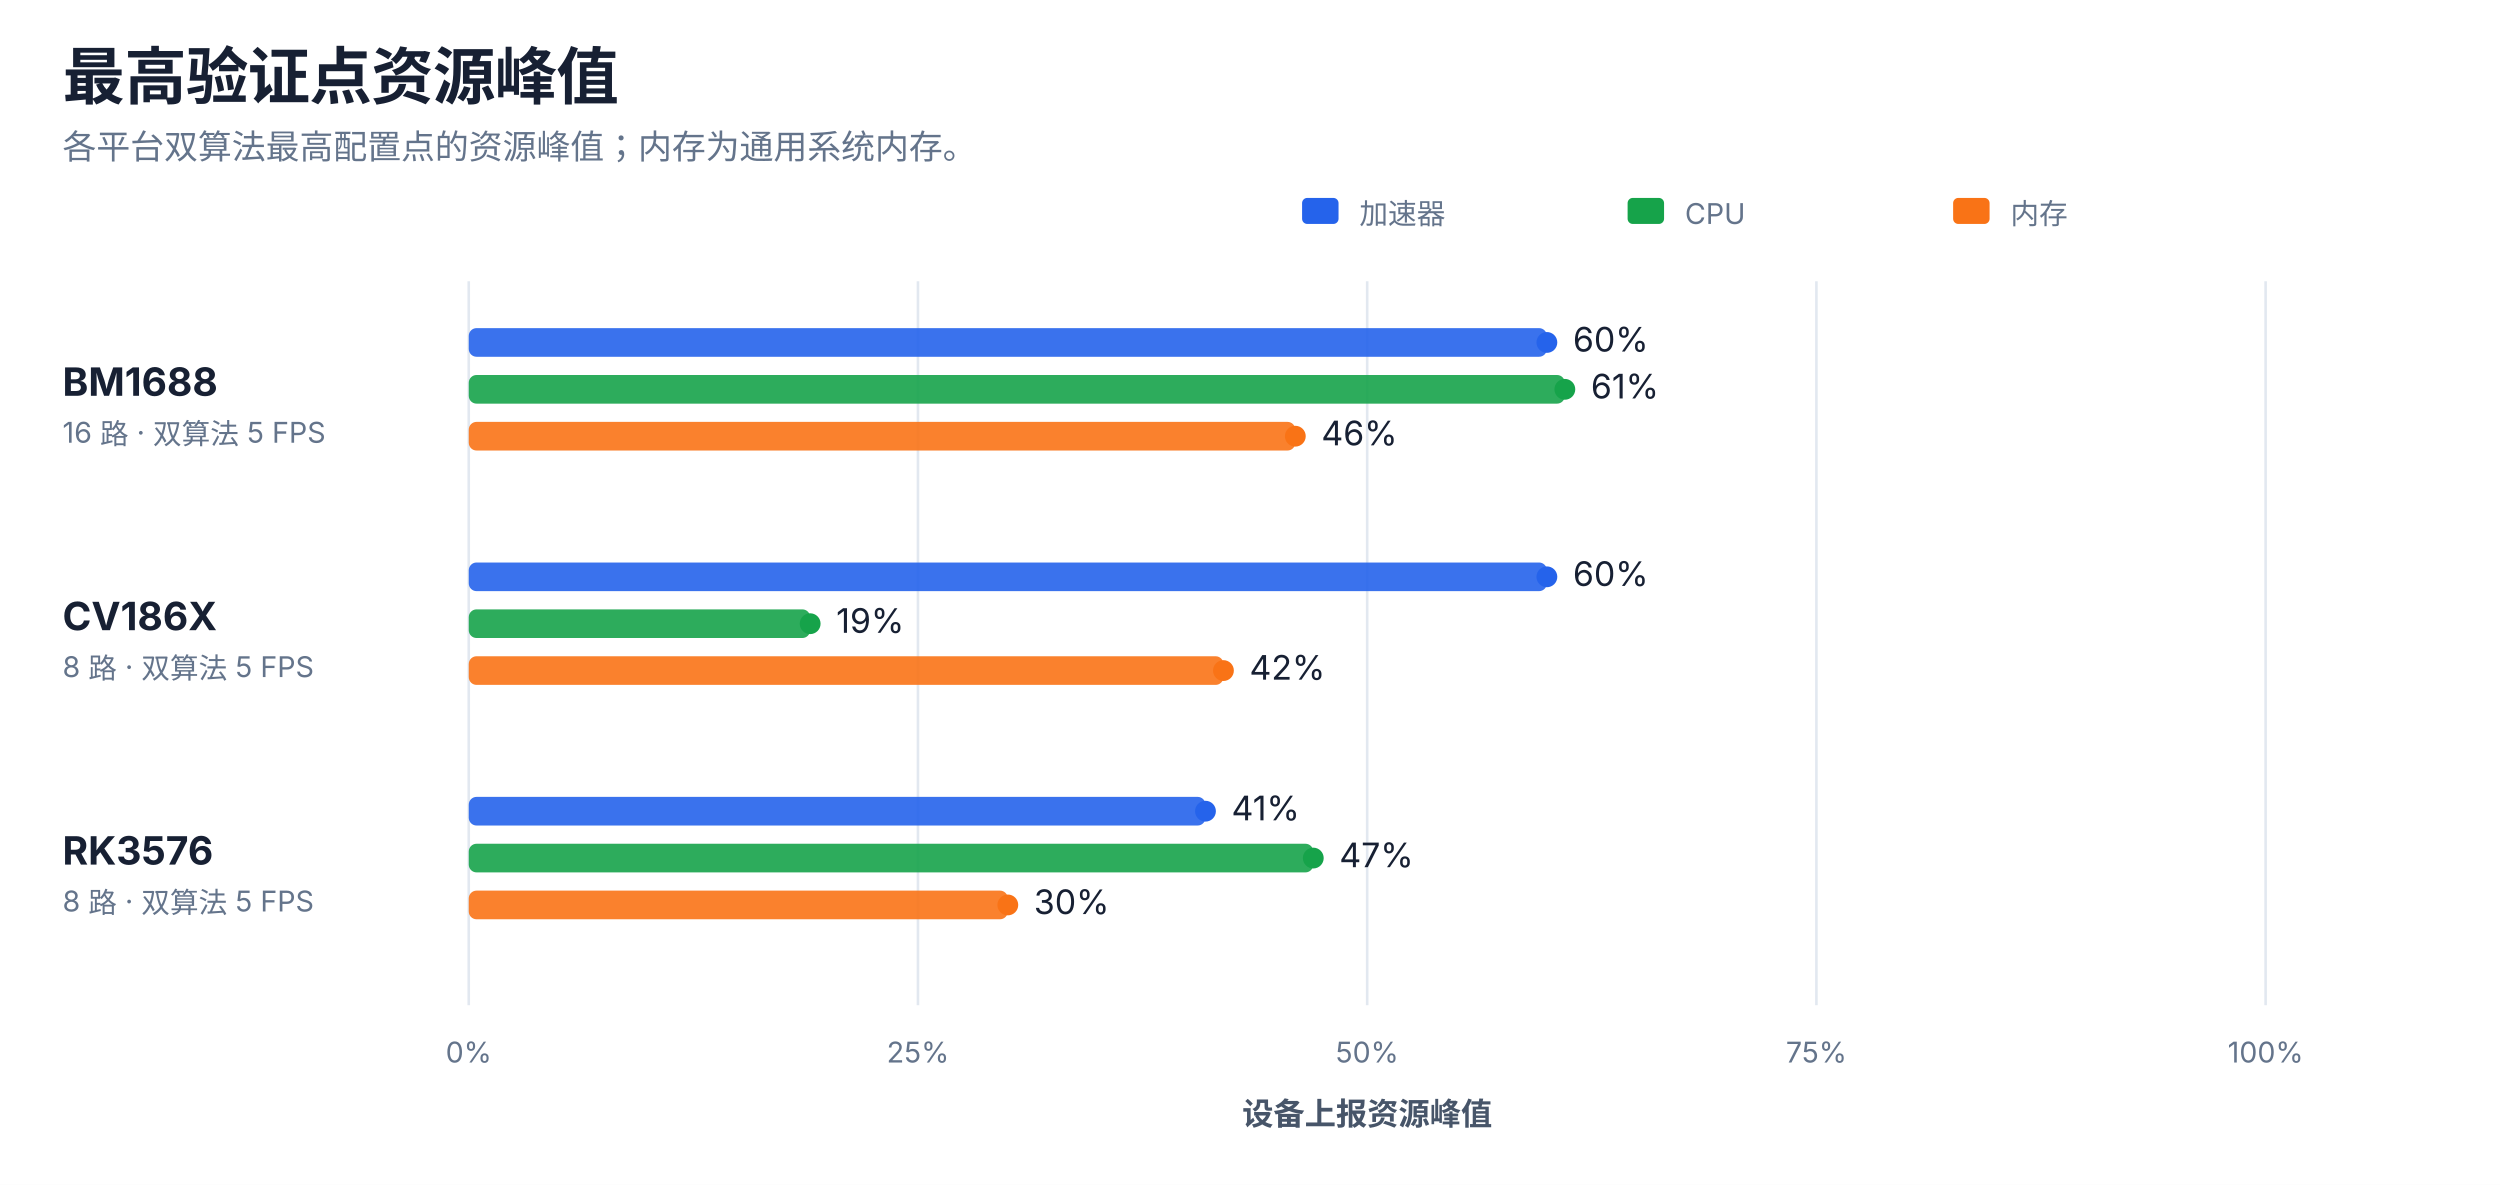
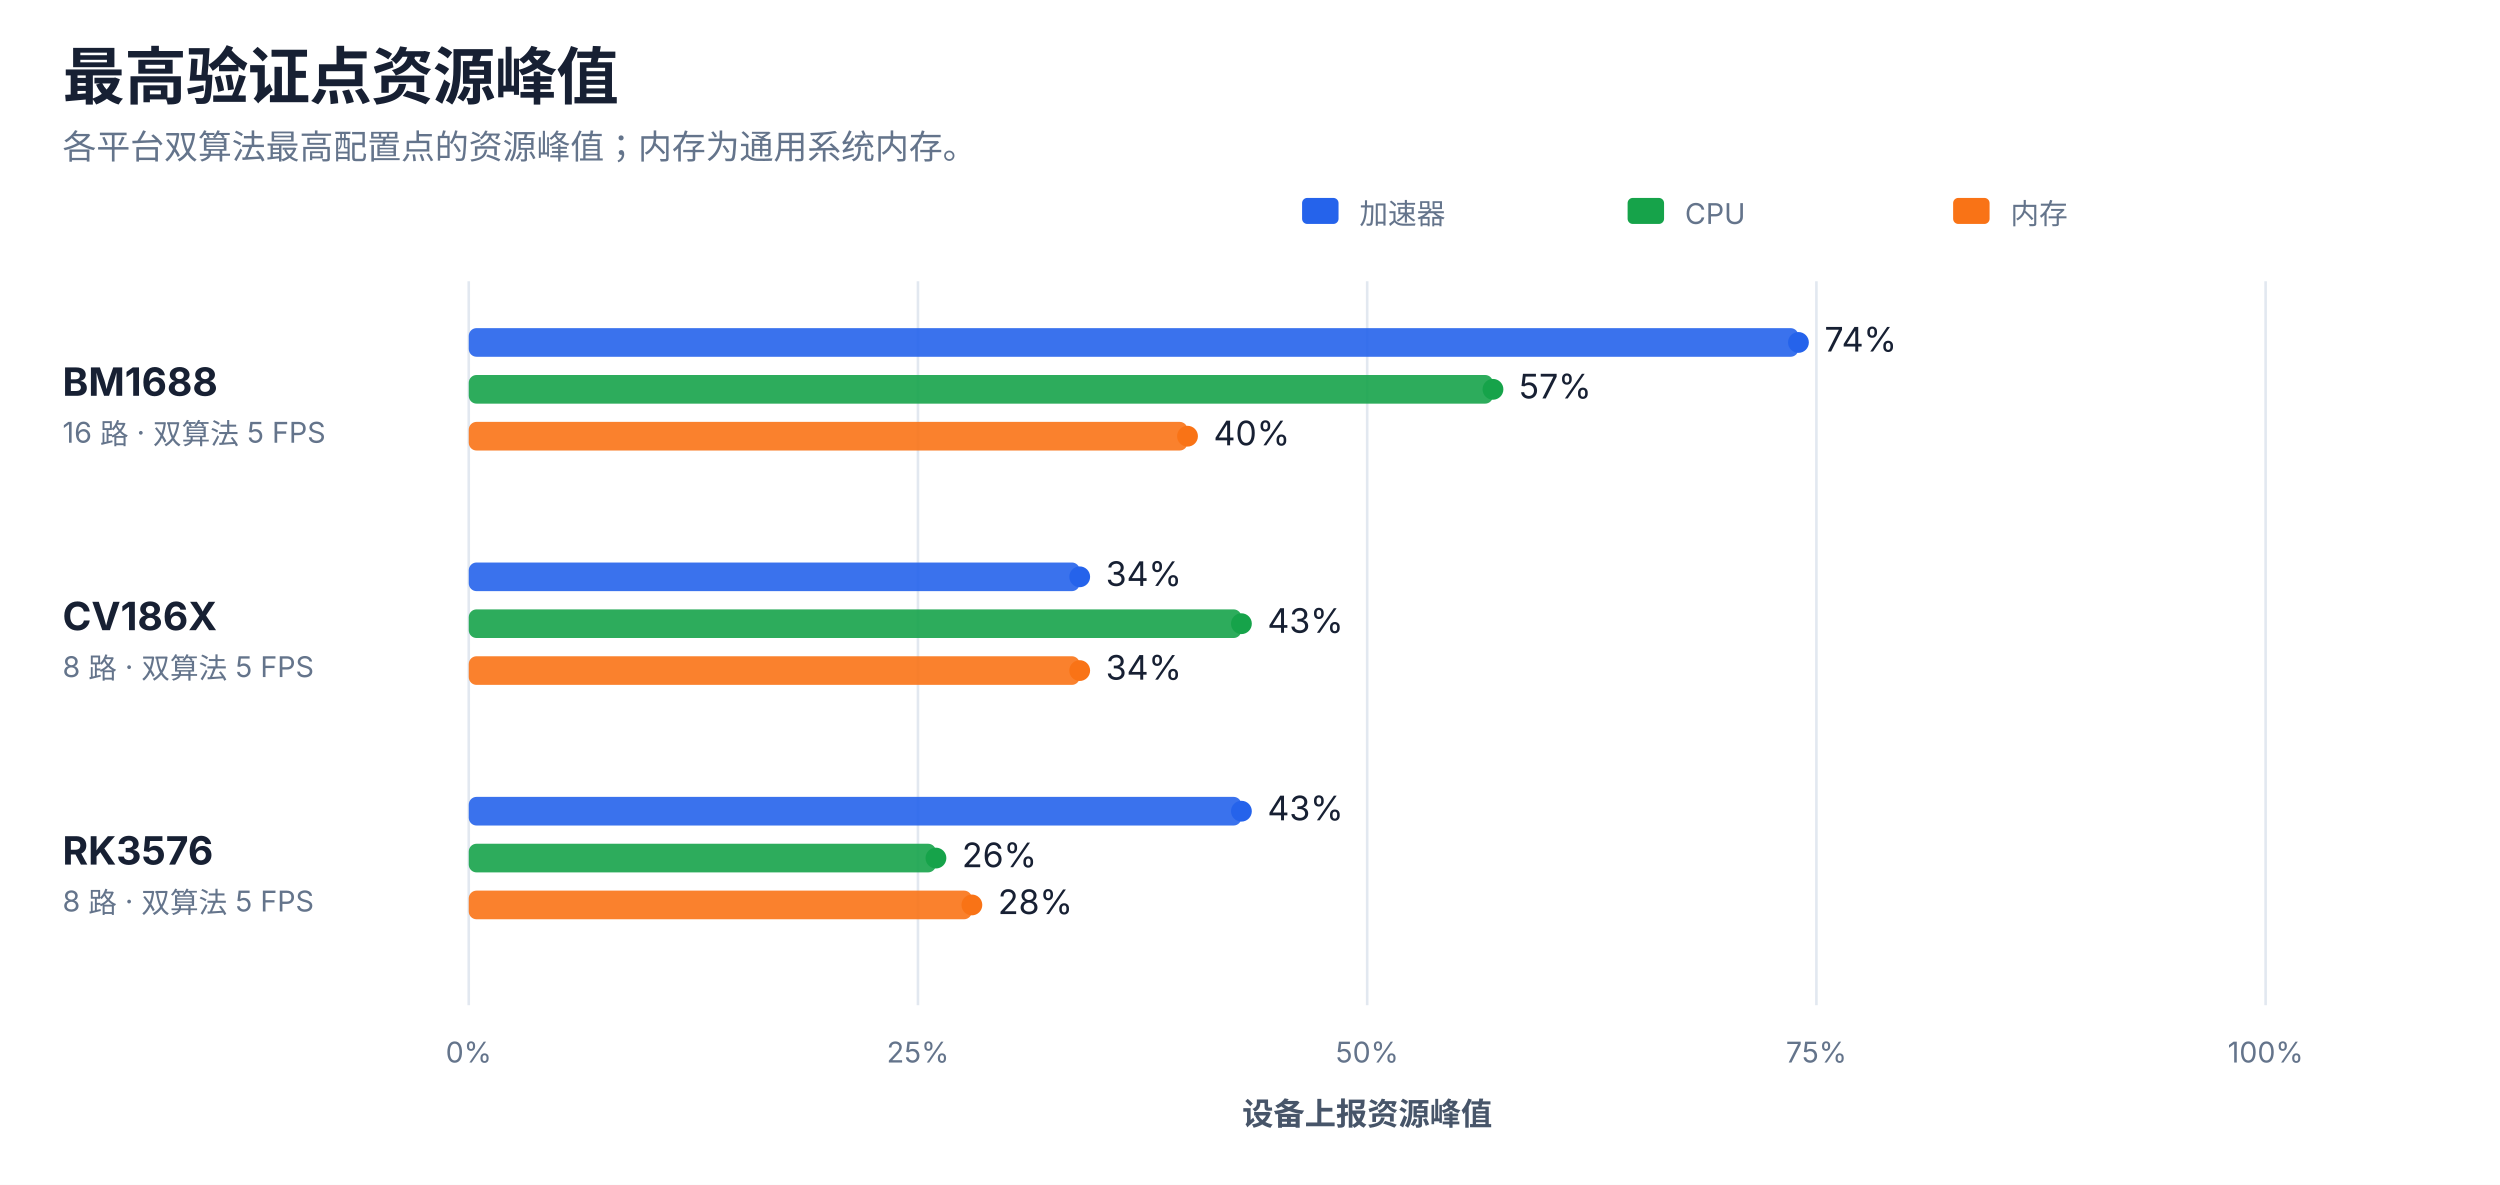
<svg xmlns="http://www.w3.org/2000/svg" width="100%" height="auto" viewBox="0 0 960 455" role="img" aria-labelledby="title desc">
  <style>text{font-family:Inter,"Segoe UI",Arial,sans-serif;fill:#172033;font-variant-numeric:tabular-nums}.title{font-size:24px;font-weight:700;letter-spacing:-.3px}.subtitle{font-size:13px;fill:#64748b}.section{font-size:10px;font-weight:700;letter-spacing:1.2px;fill:#94a3b8}.section-rule{stroke:#e2e8f0}.label,.value{font-size:13px}.platform{font-size:15px;font-weight:700}.platform-note,.panel-unit{font-size:11px;fill:#64748b}.head,.panel-title{font-size:13px;font-weight:700}.cell{font-size:13px;font-weight:700;fill:#0f172a}.legend,.tick{font-size:11px;fill:#64748b}.end-label{font-size:11px;font-weight:700}.track{fill:#eef2f7}.frame{fill:#fff;stroke:#e2e8f0}.grid{stroke:#e2e8f0;stroke-width:1}.axis{stroke:#94a3b8}.target{stroke:#e11d48;stroke-width:1.5;stroke-dasharray:6 5}.target-label{font-size:10px;font-weight:700;fill:#be123c}.axis-title{font-size:12px;font-weight:700;fill:#475569}</style>
  <rect width="100%" height="100%" fill="#fff" />
  <text x="24" y="38" class="title">最高验证点资源峰值</text>
  <text x="24" y="61" class="subtitle">各平台双算法最高配置点的资源峰值；内存为通用系统内存。</text>
  <g transform="translate(500 76)">
    <rect width="14" height="10" rx="2" fill="#2563eb" />
    <text x="22" y="10" class="legend">加速器</text>
  </g>
  <g transform="translate(625 76)">
    <rect width="14" height="10" rx="2" fill="#16a34a" />
    <text x="22" y="10" class="legend">CPU</text>
  </g>
  <g transform="translate(750 76)">
    <rect width="14" height="10" rx="2" fill="#f97316" />
    <text x="22" y="10" class="legend">内存</text>
  </g>
  <line x1="180" y1="108" x2="180" y2="386" class="grid" />
  <text x="180" y="408" text-anchor="middle" class="tick">0%</text>
  <line x1="352.5" y1="108" x2="352.5" y2="386" class="grid" />
  <text x="352.5" y="408" text-anchor="middle" class="tick">25%</text>
  <line x1="525" y1="108" x2="525" y2="386" class="grid" />
  <text x="525" y="408" text-anchor="middle" class="tick">50%</text>
  <line x1="697.5" y1="108" x2="697.5" y2="386" class="grid" />
  <text x="697.5" y="408" text-anchor="middle" class="tick">75%</text>
  <line x1="870" y1="108" x2="870" y2="386" class="grid" />
  <text x="870" y="408" text-anchor="middle" class="tick">100%</text>
  <text x="24" y="152" class="platform">BM1688</text>
  <text x="24" y="170" class="platform-note">16 路 · 双算法 5 FPS</text>
-   <rect x="180" y="126" width="414" height="11" rx="3" fill="#2563eb" opacity="0.9" />
-   <circle cx="594" cy="131.5" r="4" fill="#2563eb" />
-   <text x="604" y="135" class="value">60%</text>
-   <rect x="180" y="144" width="420.9" height="11" rx="3" fill="#16a34a" opacity="0.9" />
-   <circle cx="600.9" cy="149.5" r="4" fill="#16a34a" />
-   <text x="610.9" y="153" class="value">61%</text>
-   <rect x="180" y="162" width="317.4" height="11" rx="3" fill="#f97316" opacity="0.9" />
-   <circle cx="497.4" cy="167.5" r="4" fill="#f97316" />
-   <text x="507.4" y="171" class="value">46%</text>
+   <rect x="180" y="126" width="510.6" height="11" rx="3" fill="#2563eb" opacity="0.9" />
+   <circle cx="690.6" cy="131.5" r="4" fill="#2563eb" />
+   <text x="700.6" y="135" class="value">74%</text>
+   <rect x="180" y="144" width="393.3" height="11" rx="3" fill="#16a34a" opacity="0.9" />
+   <circle cx="573.3" cy="149.5" r="4" fill="#16a34a" />
+   <text x="583.3" y="153" class="value">57%</text>
+   <rect x="180" y="162" width="276" height="11" rx="3" fill="#f97316" opacity="0.9" />
+   <circle cx="456" cy="167.5" r="4" fill="#f97316" />
+   <text x="466" y="171" class="value">40%</text>
  <text x="24" y="242" class="platform">CV186X</text>
  <text x="24" y="260" class="platform-note">8 路 · 双算法 5 FPS</text>
-   <rect x="180" y="216" width="414" height="11" rx="3" fill="#2563eb" opacity="0.9" />
-   <circle cx="594" cy="221.5" r="4" fill="#2563eb" />
-   <text x="604" y="225" class="value">60%</text>
-   <rect x="180" y="234" width="131.1" height="11" rx="3" fill="#16a34a" opacity="0.9" />
-   <circle cx="311.1" cy="239.5" r="4" fill="#16a34a" />
-   <text x="321.1" y="243" class="value">19%</text>
-   <rect x="180" y="252" width="289.8" height="11" rx="3" fill="#f97316" opacity="0.9" />
-   <circle cx="469.8" cy="257.5" r="4" fill="#f97316" />
-   <text x="479.8" y="261" class="value">42%</text>
+   <rect x="180" y="216" width="234.6" height="11" rx="3" fill="#2563eb" opacity="0.9" />
+   <circle cx="414.6" cy="221.5" r="4" fill="#2563eb" />
+   <text x="424.6" y="225" class="value">34%</text>
+   <rect x="180" y="234" width="296.7" height="11" rx="3" fill="#16a34a" opacity="0.9" />
+   <circle cx="476.7" cy="239.5" r="4" fill="#16a34a" />
+   <text x="486.7" y="243" class="value">43%</text>
+   <rect x="180" y="252" width="234.6" height="11" rx="3" fill="#f97316" opacity="0.9" />
+   <circle cx="414.6" cy="257.5" r="4" fill="#f97316" />
+   <text x="424.6" y="261" class="value">34%</text>
  <text x="24" y="332" class="platform">RK3576</text>
  <text x="24" y="350" class="platform-note">8 路 · 双算法 5 FPS</text>
-   <rect x="180" y="306" width="282.9" height="11" rx="3" fill="#2563eb" opacity="0.9" />
-   <circle cx="462.9" cy="311.5" r="4" fill="#2563eb" />
-   <text x="472.9" y="315" class="value">41%</text>
-   <rect x="180" y="324" width="324.3" height="11" rx="3" fill="#16a34a" opacity="0.9" />
-   <circle cx="504.3" cy="329.5" r="4" fill="#16a34a" />
-   <text x="514.3" y="333" class="value">47%</text>
-   <rect x="180" y="342" width="207" height="11" rx="3" fill="#f97316" opacity="0.9" />
-   <circle cx="387" cy="347.5" r="4" fill="#f97316" />
-   <text x="397" y="351" class="value">30%</text>
+   <rect x="180" y="306" width="296.7" height="11" rx="3" fill="#2563eb" opacity="0.9" />
+   <circle cx="476.7" cy="311.5" r="4" fill="#2563eb" />
+   <text x="486.7" y="315" class="value">43%</text>
+   <rect x="180" y="324" width="179.4" height="11" rx="3" fill="#16a34a" opacity="0.9" />
+   <circle cx="359.4" cy="329.5" r="4" fill="#16a34a" />
+   <text x="369.4" y="333" class="value">26%</text>
+   <rect x="180" y="342" width="193.2" height="11" rx="3" fill="#f97316" opacity="0.9" />
+   <circle cx="373.2" cy="347.5" r="4" fill="#f97316" />
+   <text x="383.2" y="351" class="value">28%</text>
  <text x="525" y="432" text-anchor="middle" class="axis-title">设备上报资源峰值</text>
</svg>
